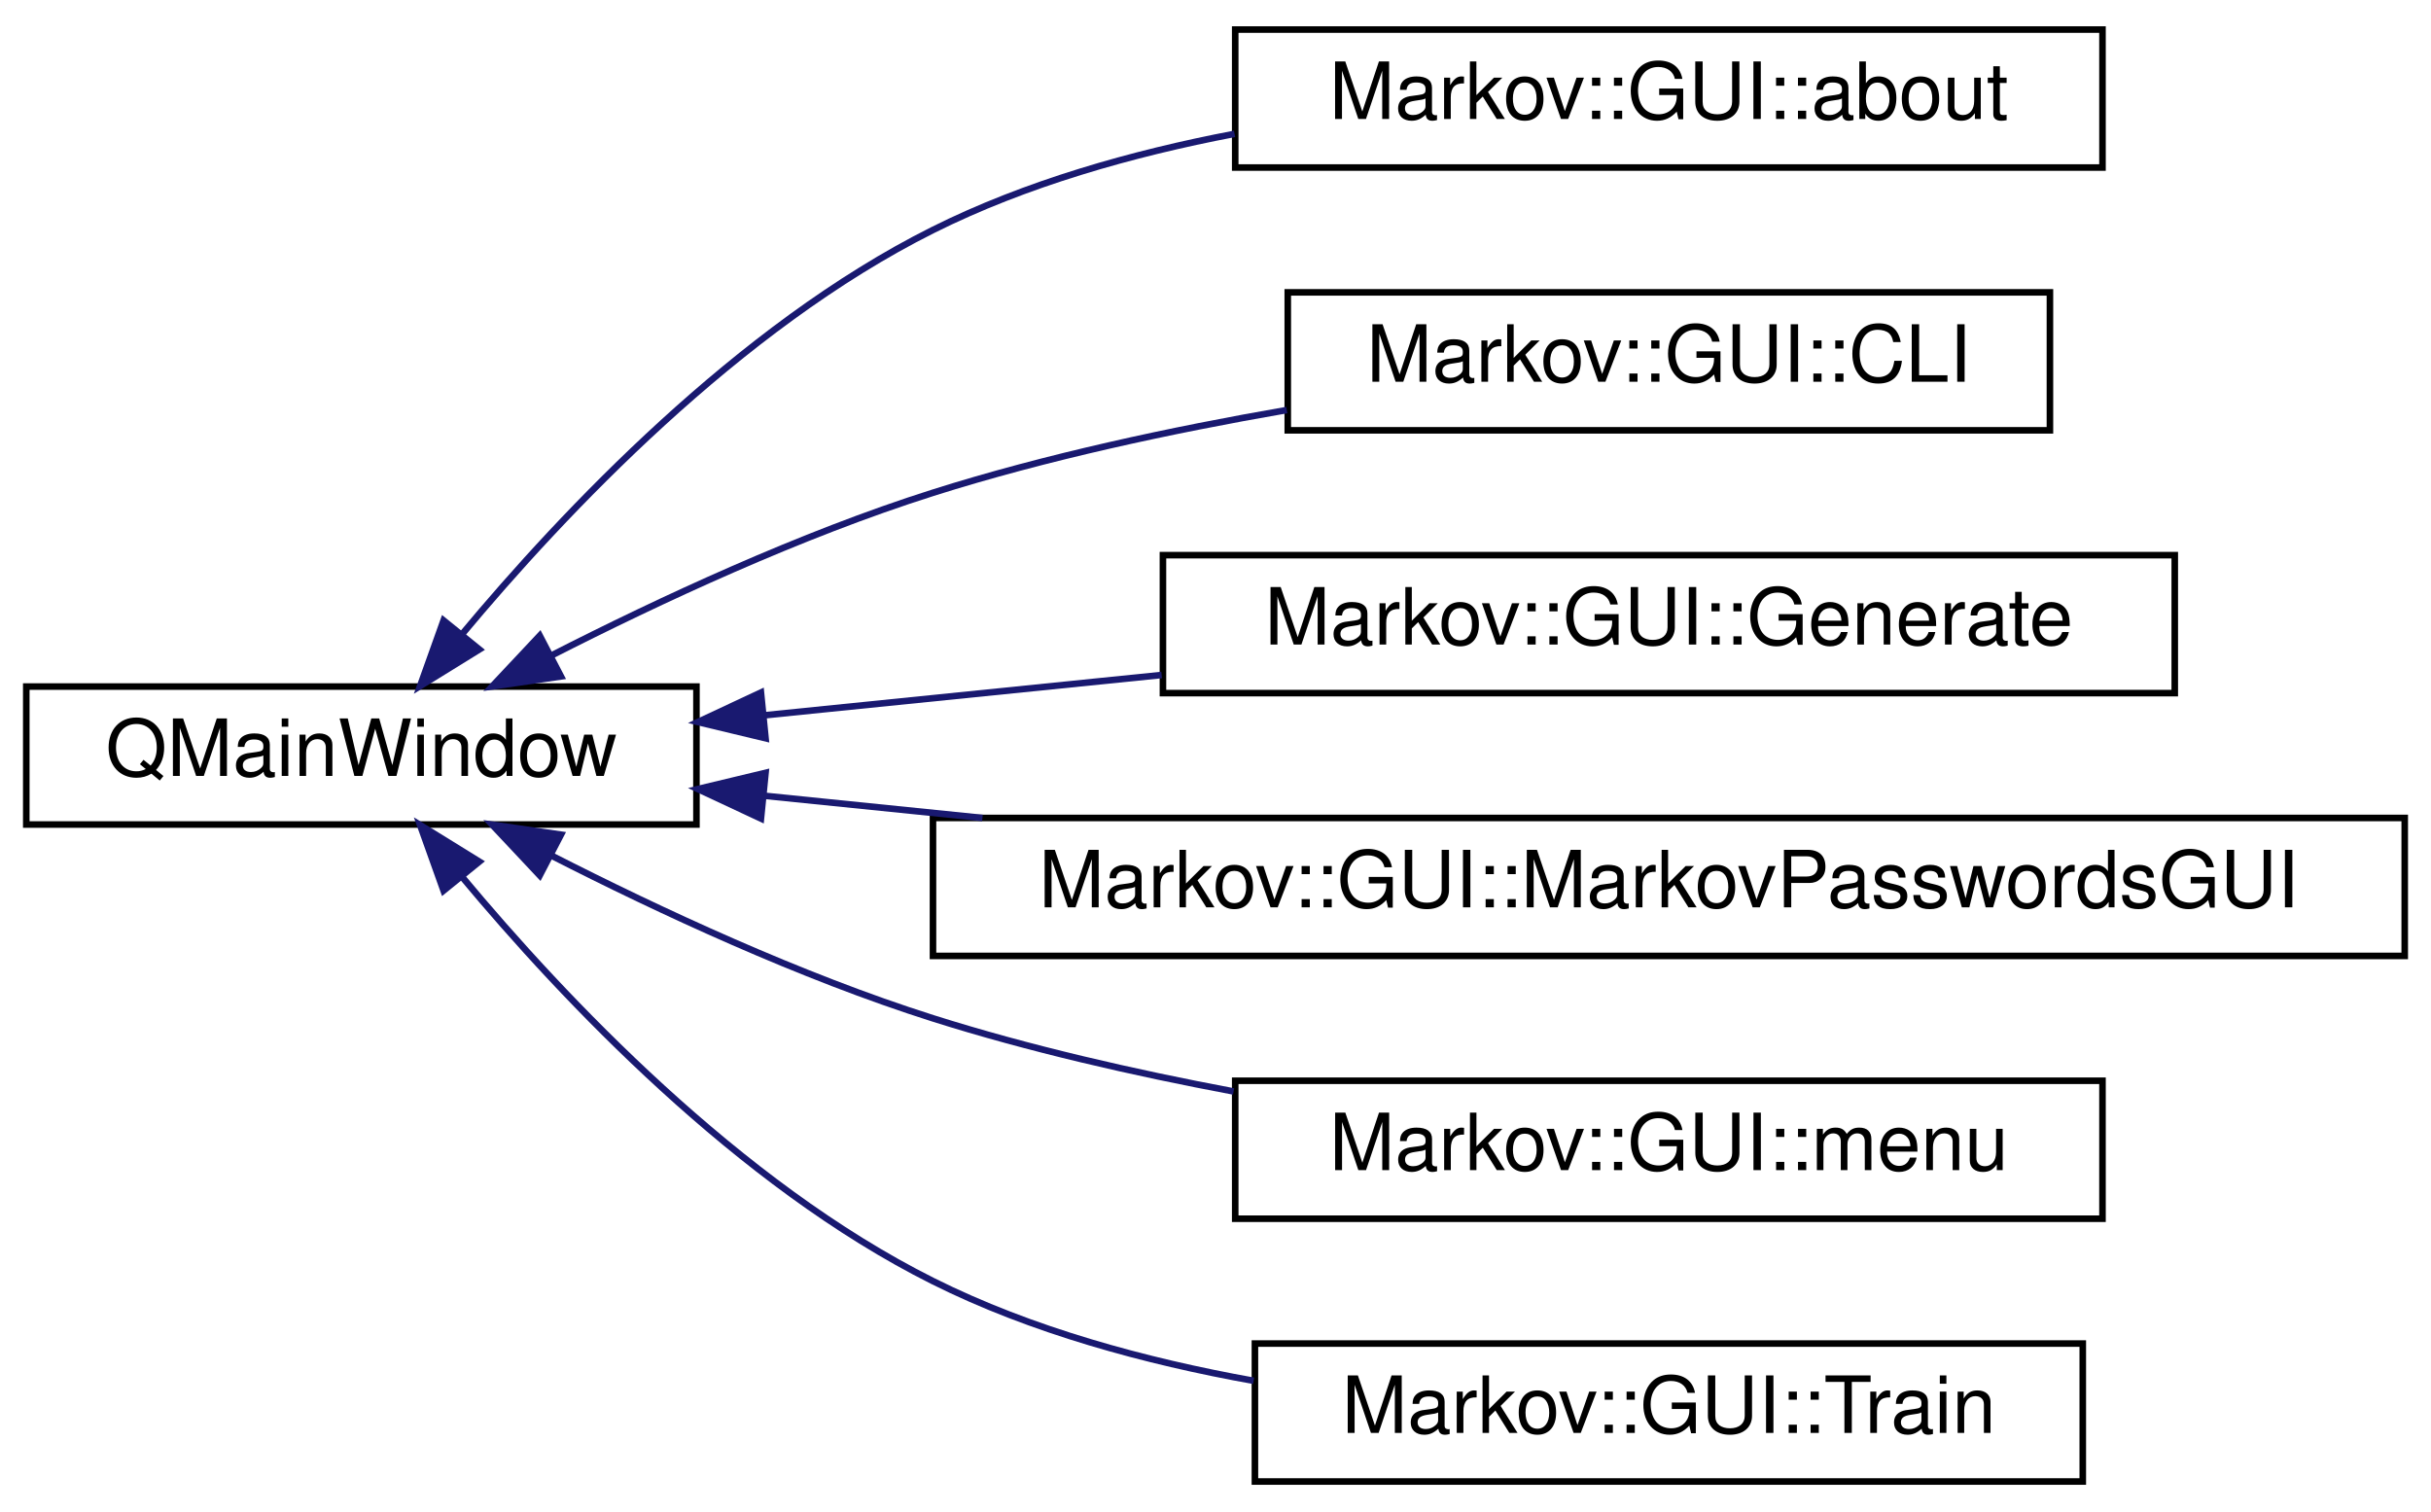
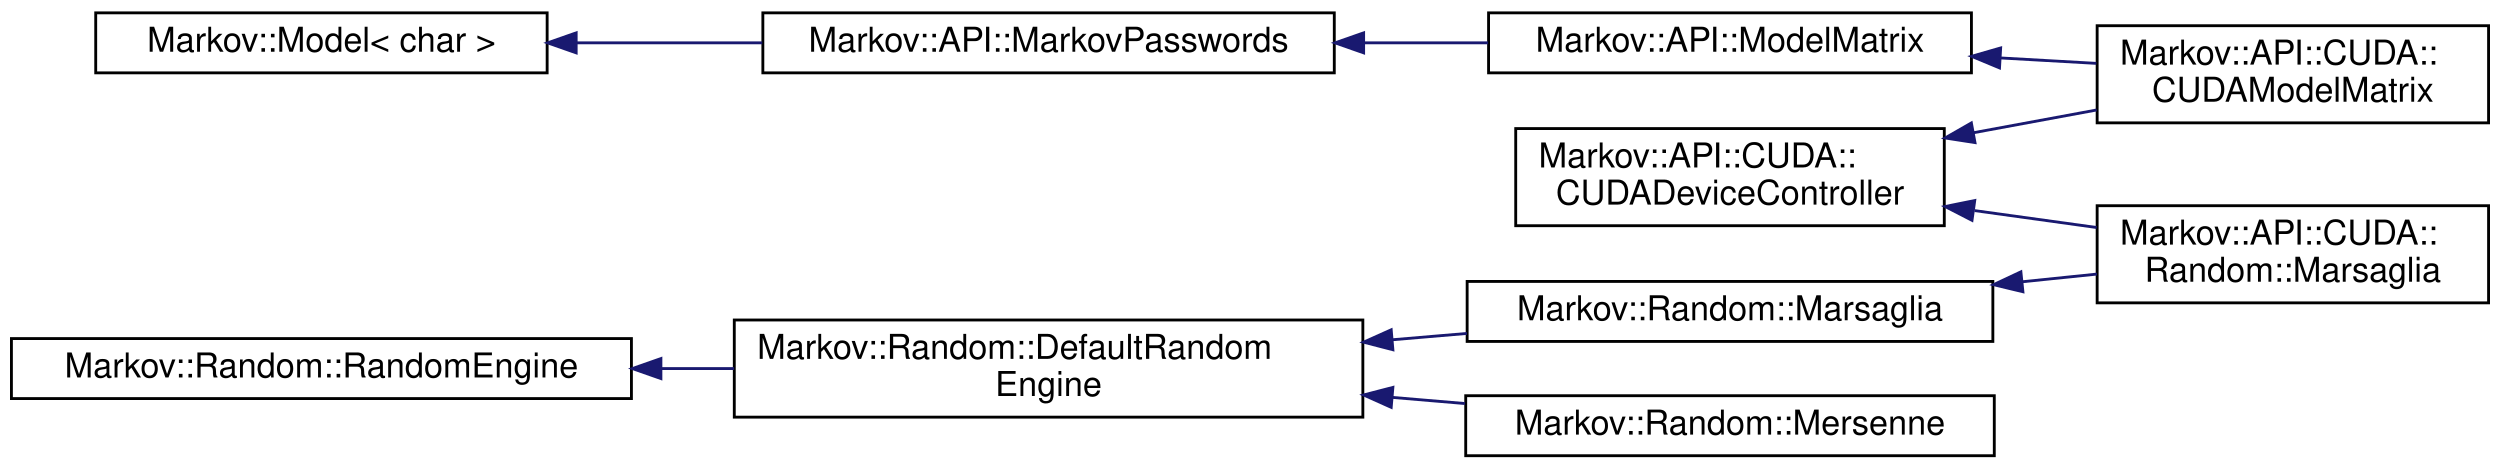
- <svg xmlns="http://www.w3.org/2000/svg" xmlns:xlink="http://www.w3.org/1999/xlink" width="370pt" height="230pt" viewBox="0.00 0.00 370.00 230.00">
-   <g id="graph0" class="graph" transform="scale(1 1) rotate(0) translate(4 226)">
+ <svg xmlns="http://www.w3.org/2000/svg" xmlns:xlink="http://www.w3.org/1999/xlink" width="875pt" height="164pt" viewBox="0.00 0.00 875.00 164.00">
+   <g id="graph0" class="graph" transform="scale(1 1) rotate(0) translate(4 160)">
    <g id="node1" class="node">
      <g id="a_node1">
-         <a xlink:href="class_q_main_window.html" target="_top" xlink:title=" ">
-           <polygon fill="none" stroke="black" points="0,-100.5 0,-121.5 102,-121.5 102,-100.5 0,-100.5" />
-           <text text-anchor="middle" x="51" y="-107.9" font-family="Helvetica,sans-Serif" font-size="12.00">QMainWindow</text>
+         <a xlink:href="class_markov_1_1_a_p_i_1_1_c_u_d_a_1_1_c_u_d_a_device_controller.html" target="_top" xlink:title="Controller class for CUDA device.">
+           <polygon fill="none" stroke="black" points="526.5,-81 526.5,-115 676.5,-115 676.5,-81 526.5,-81" />
+           <text text-anchor="start" x="534.5" y="-101.4" font-family="Helvetica,sans-Serif" font-size="12.00">Markov::API::CUDA::</text>
+           <text text-anchor="middle" x="601.5" y="-88.4" font-family="Helvetica,sans-Serif" font-size="12.00">CUDADeviceController</text>
        </a>
      </g>
    </g>
    <g id="node2" class="node">
      <g id="a_node2">
-         <a xlink:href="class_markov_1_1_g_u_i_1_1about.html" target="_top" xlink:title="QT Class for about page.">
-           <polygon fill="none" stroke="black" points="184,-200.5 184,-221.5 316,-221.5 316,-200.5 184,-200.5" />
-           <text text-anchor="middle" x="250" y="-207.9" font-family="Helvetica,sans-Serif" font-size="12.00">Markov::GUI::about</text>
+         <a xlink:href="class_markov_1_1_a_p_i_1_1_c_u_d_a_1_1_c_u_d_a_model_matrix.html" target="_top" xlink:title="Extension of Markov::API::ModelMatrix which is modified to run on GPU devices.">
+           <polygon fill="none" stroke="black" points="730,-117 730,-151 867,-151 867,-117 730,-117" />
+           <text text-anchor="start" x="738" y="-137.4" font-family="Helvetica,sans-Serif" font-size="12.00">Markov::API::CUDA::</text>
+           <text text-anchor="middle" x="798.5" y="-124.4" font-family="Helvetica,sans-Serif" font-size="12.00">CUDAModelMatrix</text>
        </a>
      </g>
    </g>
    <g id="edge1" class="edge">
-       <path fill="none" stroke="midnightblue" d="M66.27,-129.4C81.81,-148.05 108.42,-176.21 138,-191 152.1,-198.05 168.31,-202.65 183.9,-205.63" />
-       <polygon fill="midnightblue" stroke="midnightblue" points="68.95,-127.15 59.94,-121.58 63.51,-131.56 68.95,-127.15" />
+       <path fill="none" stroke="midnightblue" d="M686.68,-113.54C701.1,-116.2 715.91,-118.94 729.83,-121.51" />
+       <polygon fill="midnightblue" stroke="midnightblue" points="687.25,-110.09 676.78,-111.71 685.98,-116.97 687.25,-110.09" />
    </g>
    <g id="node3" class="node">
      <g id="a_node3">
-         <a xlink:href="class_markov_1_1_g_u_i_1_1_c_l_i.html" target="_top" xlink:title="QT CLI Class.">
-           <polygon fill="none" stroke="black" points="192,-160.5 192,-181.5 308,-181.5 308,-160.5 192,-160.5" />
-           <text text-anchor="middle" x="250" y="-167.9" font-family="Helvetica,sans-Serif" font-size="12.00">Markov::GUI::CLI</text>
+         <a xlink:href="class_markov_1_1_a_p_i_1_1_c_u_d_a_1_1_random_1_1_marsaglia.html" target="_top" xlink:title="Extension of Markov::Random::Marsaglia which is capable o working on device space.">
+           <polygon fill="none" stroke="black" points="730,-54 730,-88 867,-88 867,-54 730,-54" />
+           <text text-anchor="start" x="738" y="-74.4" font-family="Helvetica,sans-Serif" font-size="12.00">Markov::API::CUDA::</text>
+           <text text-anchor="middle" x="798.5" y="-61.4" font-family="Helvetica,sans-Serif" font-size="12.00">Random::Marsaglia</text>
        </a>
      </g>
    </g>
    <g id="edge2" class="edge">
-       <path fill="none" stroke="midnightblue" d="M79.97,-126.25C96.44,-134.65 117.92,-144.64 138,-151 155.17,-156.44 174.34,-160.55 191.85,-163.59" />
-       <polygon fill="midnightblue" stroke="midnightblue" points="81.38,-123.04 70.9,-121.52 78.15,-129.24 81.38,-123.04" />
+       <path fill="none" stroke="midnightblue" d="M687.1,-86.29C701.38,-84.31 716.05,-82.28 729.83,-80.37" />
+       <polygon fill="midnightblue" stroke="midnightblue" points="686.2,-82.88 676.78,-87.72 687.16,-89.81 686.2,-82.88" />
    </g>
    <g id="node4" class="node">
      <g id="a_node4">
-         <a xlink:href="class_markov_1_1_g_u_i_1_1_generate.html" target="_top" xlink:title="QT Generation page class.">
-           <polygon fill="none" stroke="black" points="173,-120.5 173,-141.5 327,-141.5 327,-120.5 173,-120.5" />
-           <text text-anchor="middle" x="250" y="-127.9" font-family="Helvetica,sans-Serif" font-size="12.00">Markov::GUI::Generate</text>
+         <a xlink:href="class_markov_1_1_model.html" target="_top" xlink:title=" ">
+           <polygon fill="none" stroke="black" points="29.5,-134.5 29.5,-155.5 187.5,-155.5 187.5,-134.5 29.5,-134.5" />
+           <text text-anchor="middle" x="108.5" y="-141.9" font-family="Helvetica,sans-Serif" font-size="12.00">Markov::Model&lt; char &gt;</text>
+         </a>
+       </g>
+     </g>
+     <g id="node5" class="node">
+       <g id="a_node5">
+         <a xlink:href="class_markov_1_1_a_p_i_1_1_markov_passwords.html" target="_top" xlink:title="Markov::Model with char represented nodes.">
+           <polygon fill="none" stroke="black" points="263,-134.5 263,-155.5 463,-155.5 463,-134.5 263,-134.5" />
+           <text text-anchor="middle" x="363" y="-141.9" font-family="Helvetica,sans-Serif" font-size="12.00">Markov::API::MarkovPasswords</text>
        </a>
      </g>
    </g>
    <g id="edge3" class="edge">
-       <path fill="none" stroke="midnightblue" d="M112.28,-117.12C131.37,-119.06 152.74,-121.23 172.8,-123.26" />
-       <polygon fill="midnightblue" stroke="midnightblue" points="112.52,-113.63 102.22,-116.1 111.82,-120.59 112.52,-113.63" />
+       <path fill="none" stroke="midnightblue" d="M197.83,-145C218.82,-145 241.35,-145 262.79,-145" />
+       <polygon fill="midnightblue" stroke="midnightblue" points="197.66,-141.5 187.66,-145 197.66,-148.5 197.66,-141.5" />
    </g>
-     <g id="node5" class="node">
-       <g id="a_node5">
-         <a xlink:href="class_markov_1_1_g_u_i_1_1_markov_passwords_g_u_i.html" target="_top" xlink:title="Reporting UI.">
-           <polygon fill="none" stroke="black" points="138,-80.5 138,-101.5 362,-101.5 362,-80.5 138,-80.5" />
-           <text text-anchor="middle" x="250" y="-87.9" font-family="Helvetica,sans-Serif" font-size="12.00">Markov::GUI::MarkovPasswordsGUI</text>
+     <g id="node6" class="node">
+       <g id="a_node6">
+         <a xlink:href="class_markov_1_1_a_p_i_1_1_model_matrix.html" target="_top" xlink:title="Class to flatten and reduce Markov::Model to a Matrix.">
+           <polygon fill="none" stroke="black" points="517,-134.5 517,-155.5 686,-155.5 686,-134.5 517,-134.5" />
+           <text text-anchor="middle" x="601.5" y="-141.9" font-family="Helvetica,sans-Serif" font-size="12.00">Markov::API::ModelMatrix</text>
        </a>
      </g>
    </g>
    <g id="edge4" class="edge">
-       <path fill="none" stroke="midnightblue" d="M112.5,-104.86C123.02,-103.79 134.23,-102.65 145.53,-101.5" />
-       <polygon fill="midnightblue" stroke="midnightblue" points="111.82,-101.41 102.22,-105.9 112.52,-108.37 111.82,-101.41" />
+       <path fill="none" stroke="midnightblue" d="M473.35,-145C487.96,-145 502.76,-145 516.83,-145" />
+       <polygon fill="midnightblue" stroke="midnightblue" points="473.27,-141.5 463.27,-145 473.27,-148.5 473.27,-141.5" />
    </g>
-     <g id="node6" class="node">
-       <g id="a_node6">
-         <a xlink:href="class_markov_1_1_g_u_i_1_1menu.html" target="_top" xlink:title="QT Menu class.">
-           <polygon fill="none" stroke="black" points="184,-40.5 184,-61.5 316,-61.5 316,-40.5 184,-40.5" />
-           <text text-anchor="middle" x="250" y="-47.9" font-family="Helvetica,sans-Serif" font-size="12.00">Markov::GUI::menu</text>
+     <g id="edge5" class="edge">
+       <path fill="none" stroke="midnightblue" d="M696.35,-139.71C707.6,-139.07 718.92,-138.43 729.71,-137.82" />
+       <polygon fill="midnightblue" stroke="midnightblue" points="695.83,-136.23 686.05,-140.29 696.23,-143.22 695.83,-136.23" />
+     </g>
+     <g id="node7" class="node">
+       <g id="a_node7">
+         <a xlink:href="class_markov_1_1_random_1_1_random_engine.html" target="_top" xlink:title="An abstract class for Random Engine.">
+           <polygon fill="none" stroke="black" points="0,-20.5 0,-41.5 217,-41.5 217,-20.5 0,-20.5" />
+           <text text-anchor="middle" x="108.5" y="-27.9" font-family="Helvetica,sans-Serif" font-size="12.00">Markov::Random::RandomEngine</text>
        </a>
      </g>
    </g>
-     <g id="edge5" class="edge">
-       <path fill="none" stroke="midnightblue" d="M79.97,-95.75C96.44,-87.35 117.92,-77.36 138,-71 152.56,-66.39 168.55,-62.73 183.75,-59.87" />
-       <polygon fill="midnightblue" stroke="midnightblue" points="78.15,-92.76 70.9,-100.48 81.38,-98.96 78.15,-92.76" />
-     </g>
-     <g id="node7" class="node">
-       <g id="a_node7">
-         <a xlink:href="class_markov_1_1_g_u_i_1_1_train.html" target="_top" xlink:title="QT Training page class.">
-           <polygon fill="none" stroke="black" points="187,-0.5 187,-21.5 313,-21.5 313,-0.5 187,-0.5" />
-           <text text-anchor="middle" x="250" y="-7.9" font-family="Helvetica,sans-Serif" font-size="12.00">Markov::GUI::Train</text>
+     <g id="node8" class="node">
+       <g id="a_node8">
+         <a xlink:href="class_markov_1_1_random_1_1_default_random_engine.html" target="_top" xlink:title="Implementation using Random.h default random engine.">
+           <polygon fill="none" stroke="black" points="253,-14 253,-48 473,-48 473,-14 253,-14" />
+           <text text-anchor="start" x="261" y="-34.4" font-family="Helvetica,sans-Serif" font-size="12.00">Markov::Random::DefaultRandom</text>
+           <text text-anchor="middle" x="363" y="-21.4" font-family="Helvetica,sans-Serif" font-size="12.00">Engine</text>
        </a>
      </g>
    </g>
    <g id="edge6" class="edge">
-       <path fill="none" stroke="midnightblue" d="M66.27,-92.6C81.81,-73.95 108.42,-45.79 138,-31 152.97,-23.51 170.33,-18.79 186.8,-15.83" />
-       <polygon fill="midnightblue" stroke="midnightblue" points="63.51,-90.44 59.94,-100.42 68.95,-94.85 63.51,-90.44" />
+       <path fill="none" stroke="midnightblue" d="M227.59,-31C236.04,-31 244.54,-31 252.94,-31" />
+       <polygon fill="midnightblue" stroke="midnightblue" points="227.32,-27.5 217.32,-31 227.32,-34.5 227.32,-27.5" />
+     </g>
+     <g id="node9" class="node">
+       <g id="a_node9">
+         <a xlink:href="class_markov_1_1_random_1_1_marsaglia.html" target="_top" xlink:title="Implementation of Marsaglia Random Engine.">
+           <polygon fill="none" stroke="black" points="509.5,-40.5 509.5,-61.5 693.5,-61.5 693.5,-40.5 509.5,-40.5" />
+           <text text-anchor="middle" x="601.5" y="-47.9" font-family="Helvetica,sans-Serif" font-size="12.00">Markov::Random::Marsaglia</text>
+         </a>
+       </g>
+     </g>
+     <g id="edge7" class="edge">
+       <path fill="none" stroke="midnightblue" d="M483.48,-41.1C492.2,-41.84 500.91,-42.58 509.43,-43.3" />
+       <polygon fill="midnightblue" stroke="midnightblue" points="483.51,-37.59 473.25,-40.24 482.92,-44.57 483.51,-37.59" />
+     </g>
+     <g id="node10" class="node">
+       <g id="a_node10">
+         <a xlink:href="class_markov_1_1_random_1_1_mersenne.html" target="_top" xlink:title="Implementation of Mersenne Twister Engine.">
+           <polygon fill="none" stroke="black" points="509,-0.5 509,-21.5 694,-21.5 694,-0.5 509,-0.5" />
+           <text text-anchor="middle" x="601.5" y="-7.9" font-family="Helvetica,sans-Serif" font-size="12.00">Markov::Random::Mersenne</text>
+         </a>
+       </g>
+     </g>
+     <g id="edge9" class="edge">
+       <path fill="none" stroke="midnightblue" d="M483.28,-20.91C491.82,-20.19 500.36,-19.47 508.72,-18.76" />
+       <polygon fill="midnightblue" stroke="midnightblue" points="482.92,-17.43 473.25,-21.76 483.51,-24.41 482.92,-17.43" />
+     </g>
+     <g id="edge8" class="edge">
+       <path fill="none" stroke="midnightblue" d="M703.73,-61.38C712.6,-62.29 721.43,-63.2 729.92,-64.07" />
+       <polygon fill="midnightblue" stroke="midnightblue" points="704.02,-57.89 693.72,-60.36 703.31,-64.86 704.02,-57.89" />
    </g>
  </g>
</svg>
